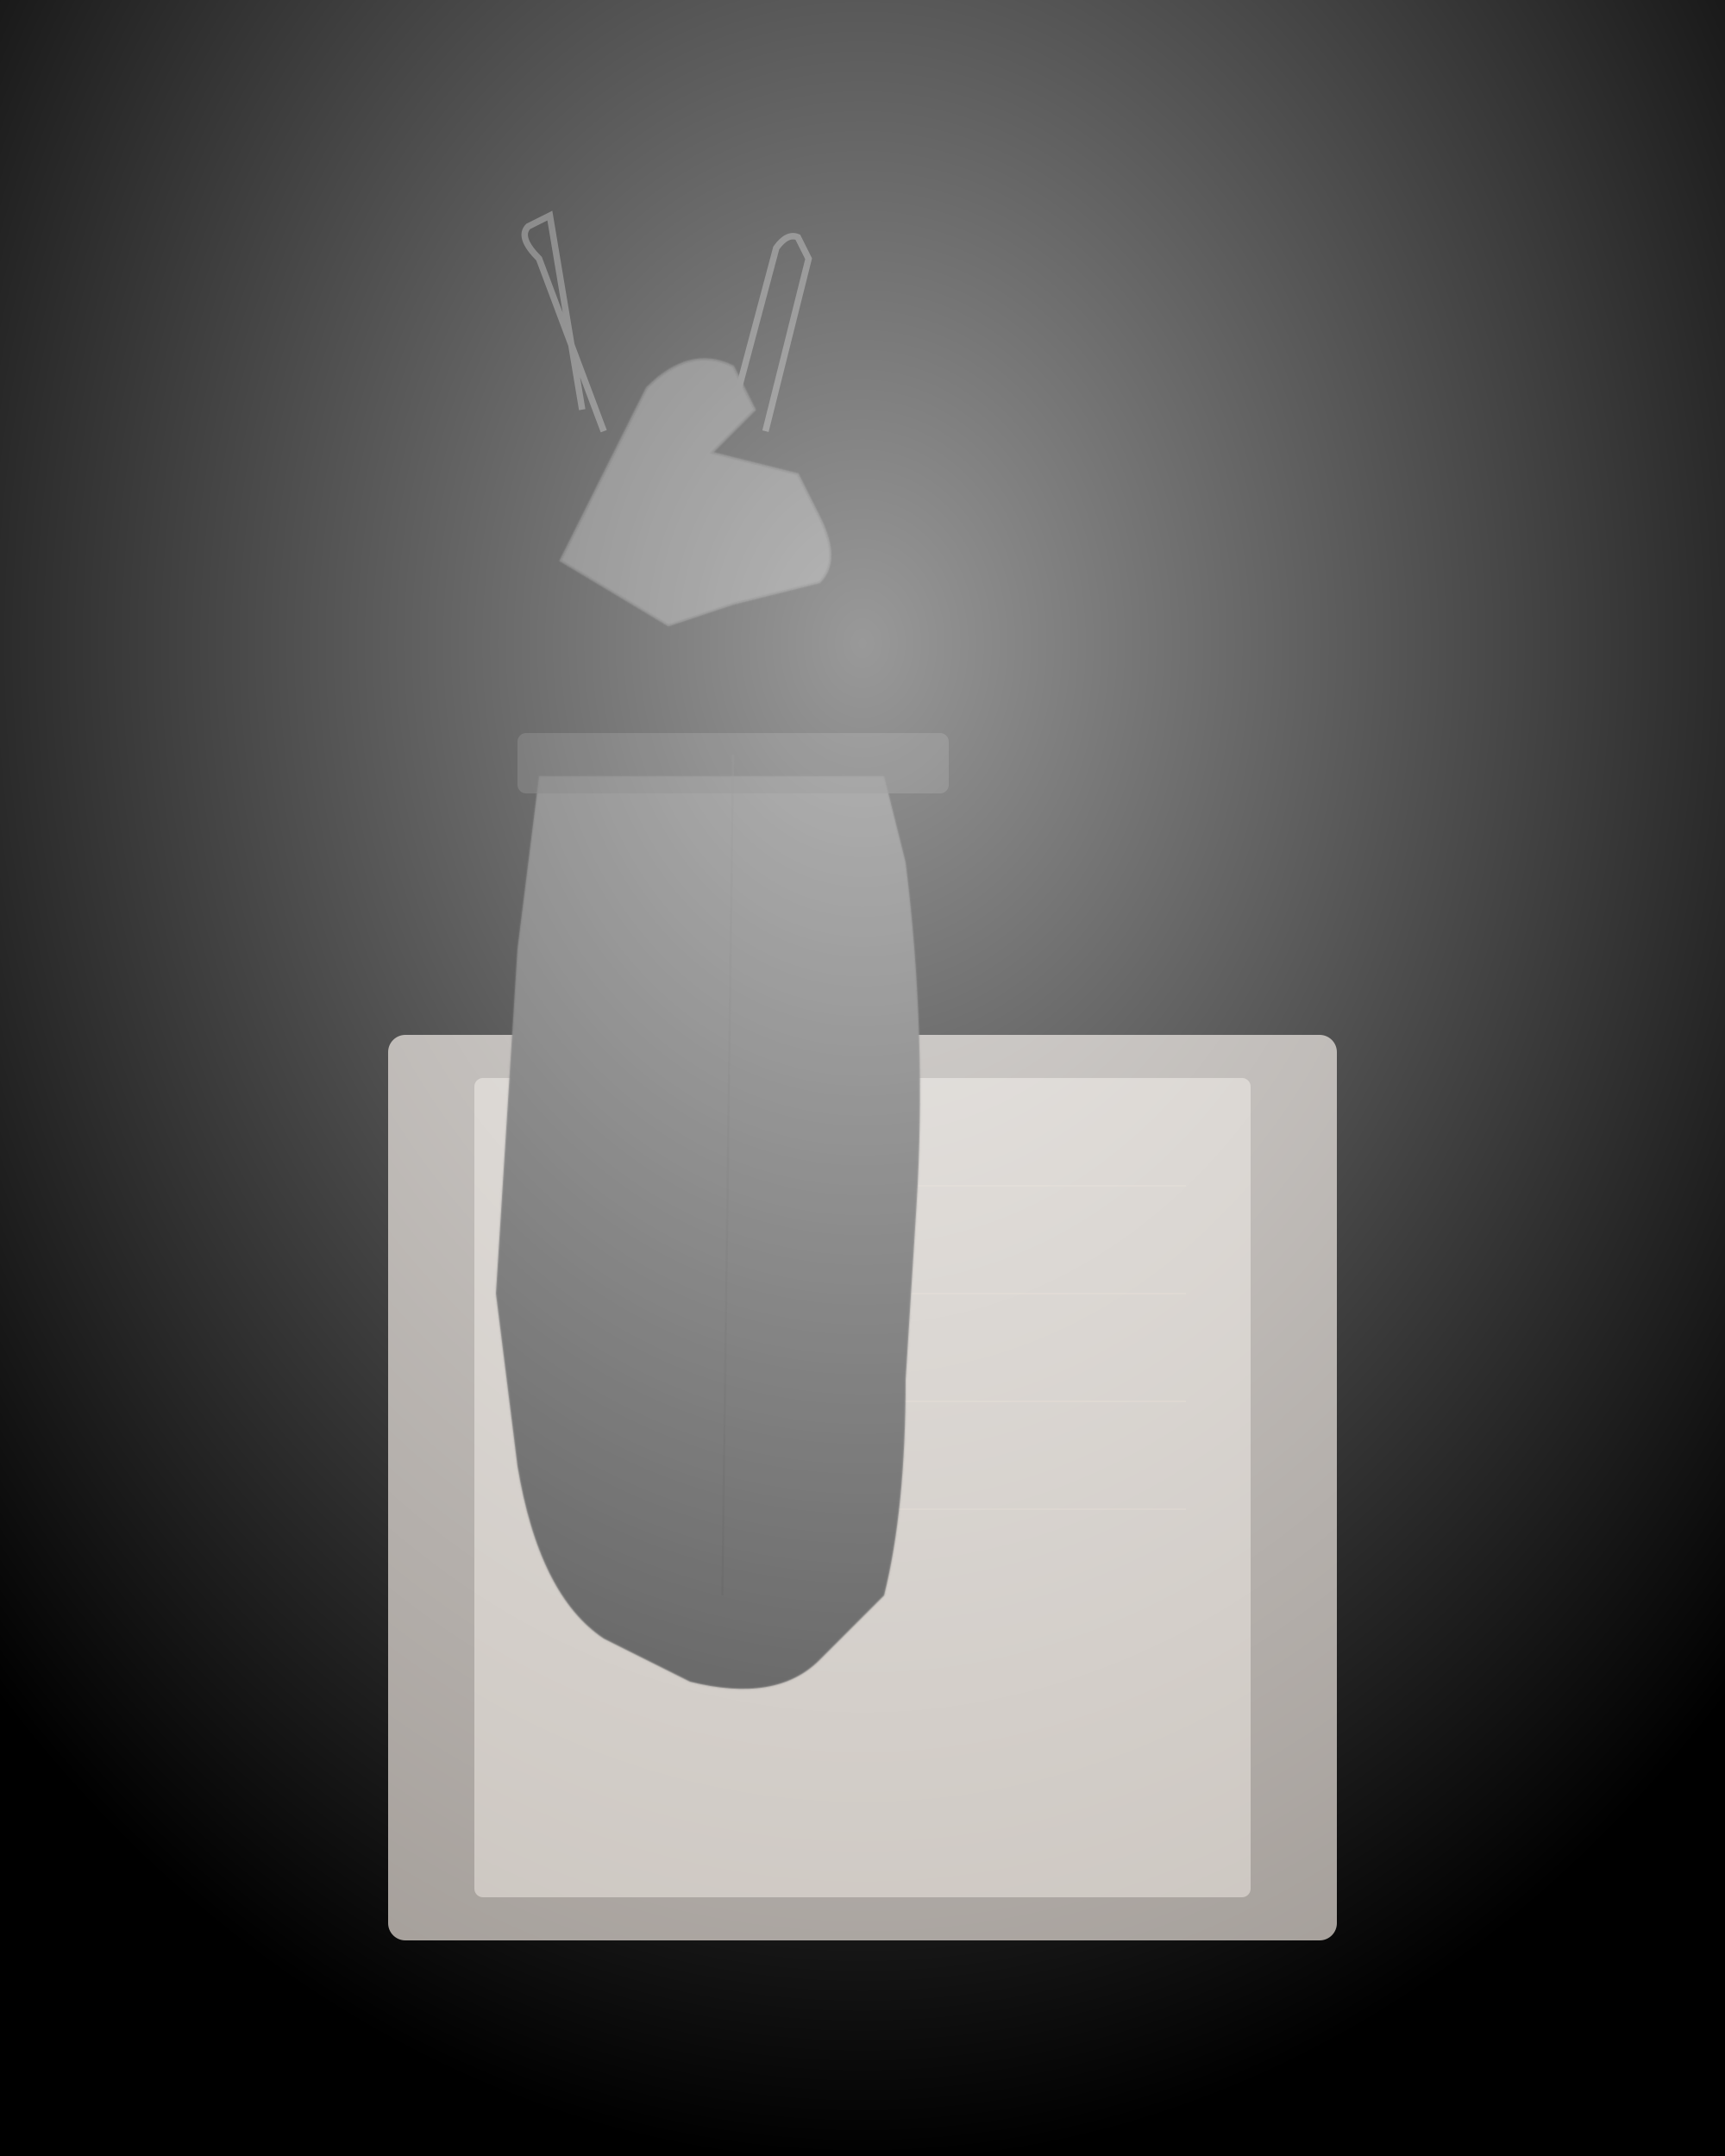
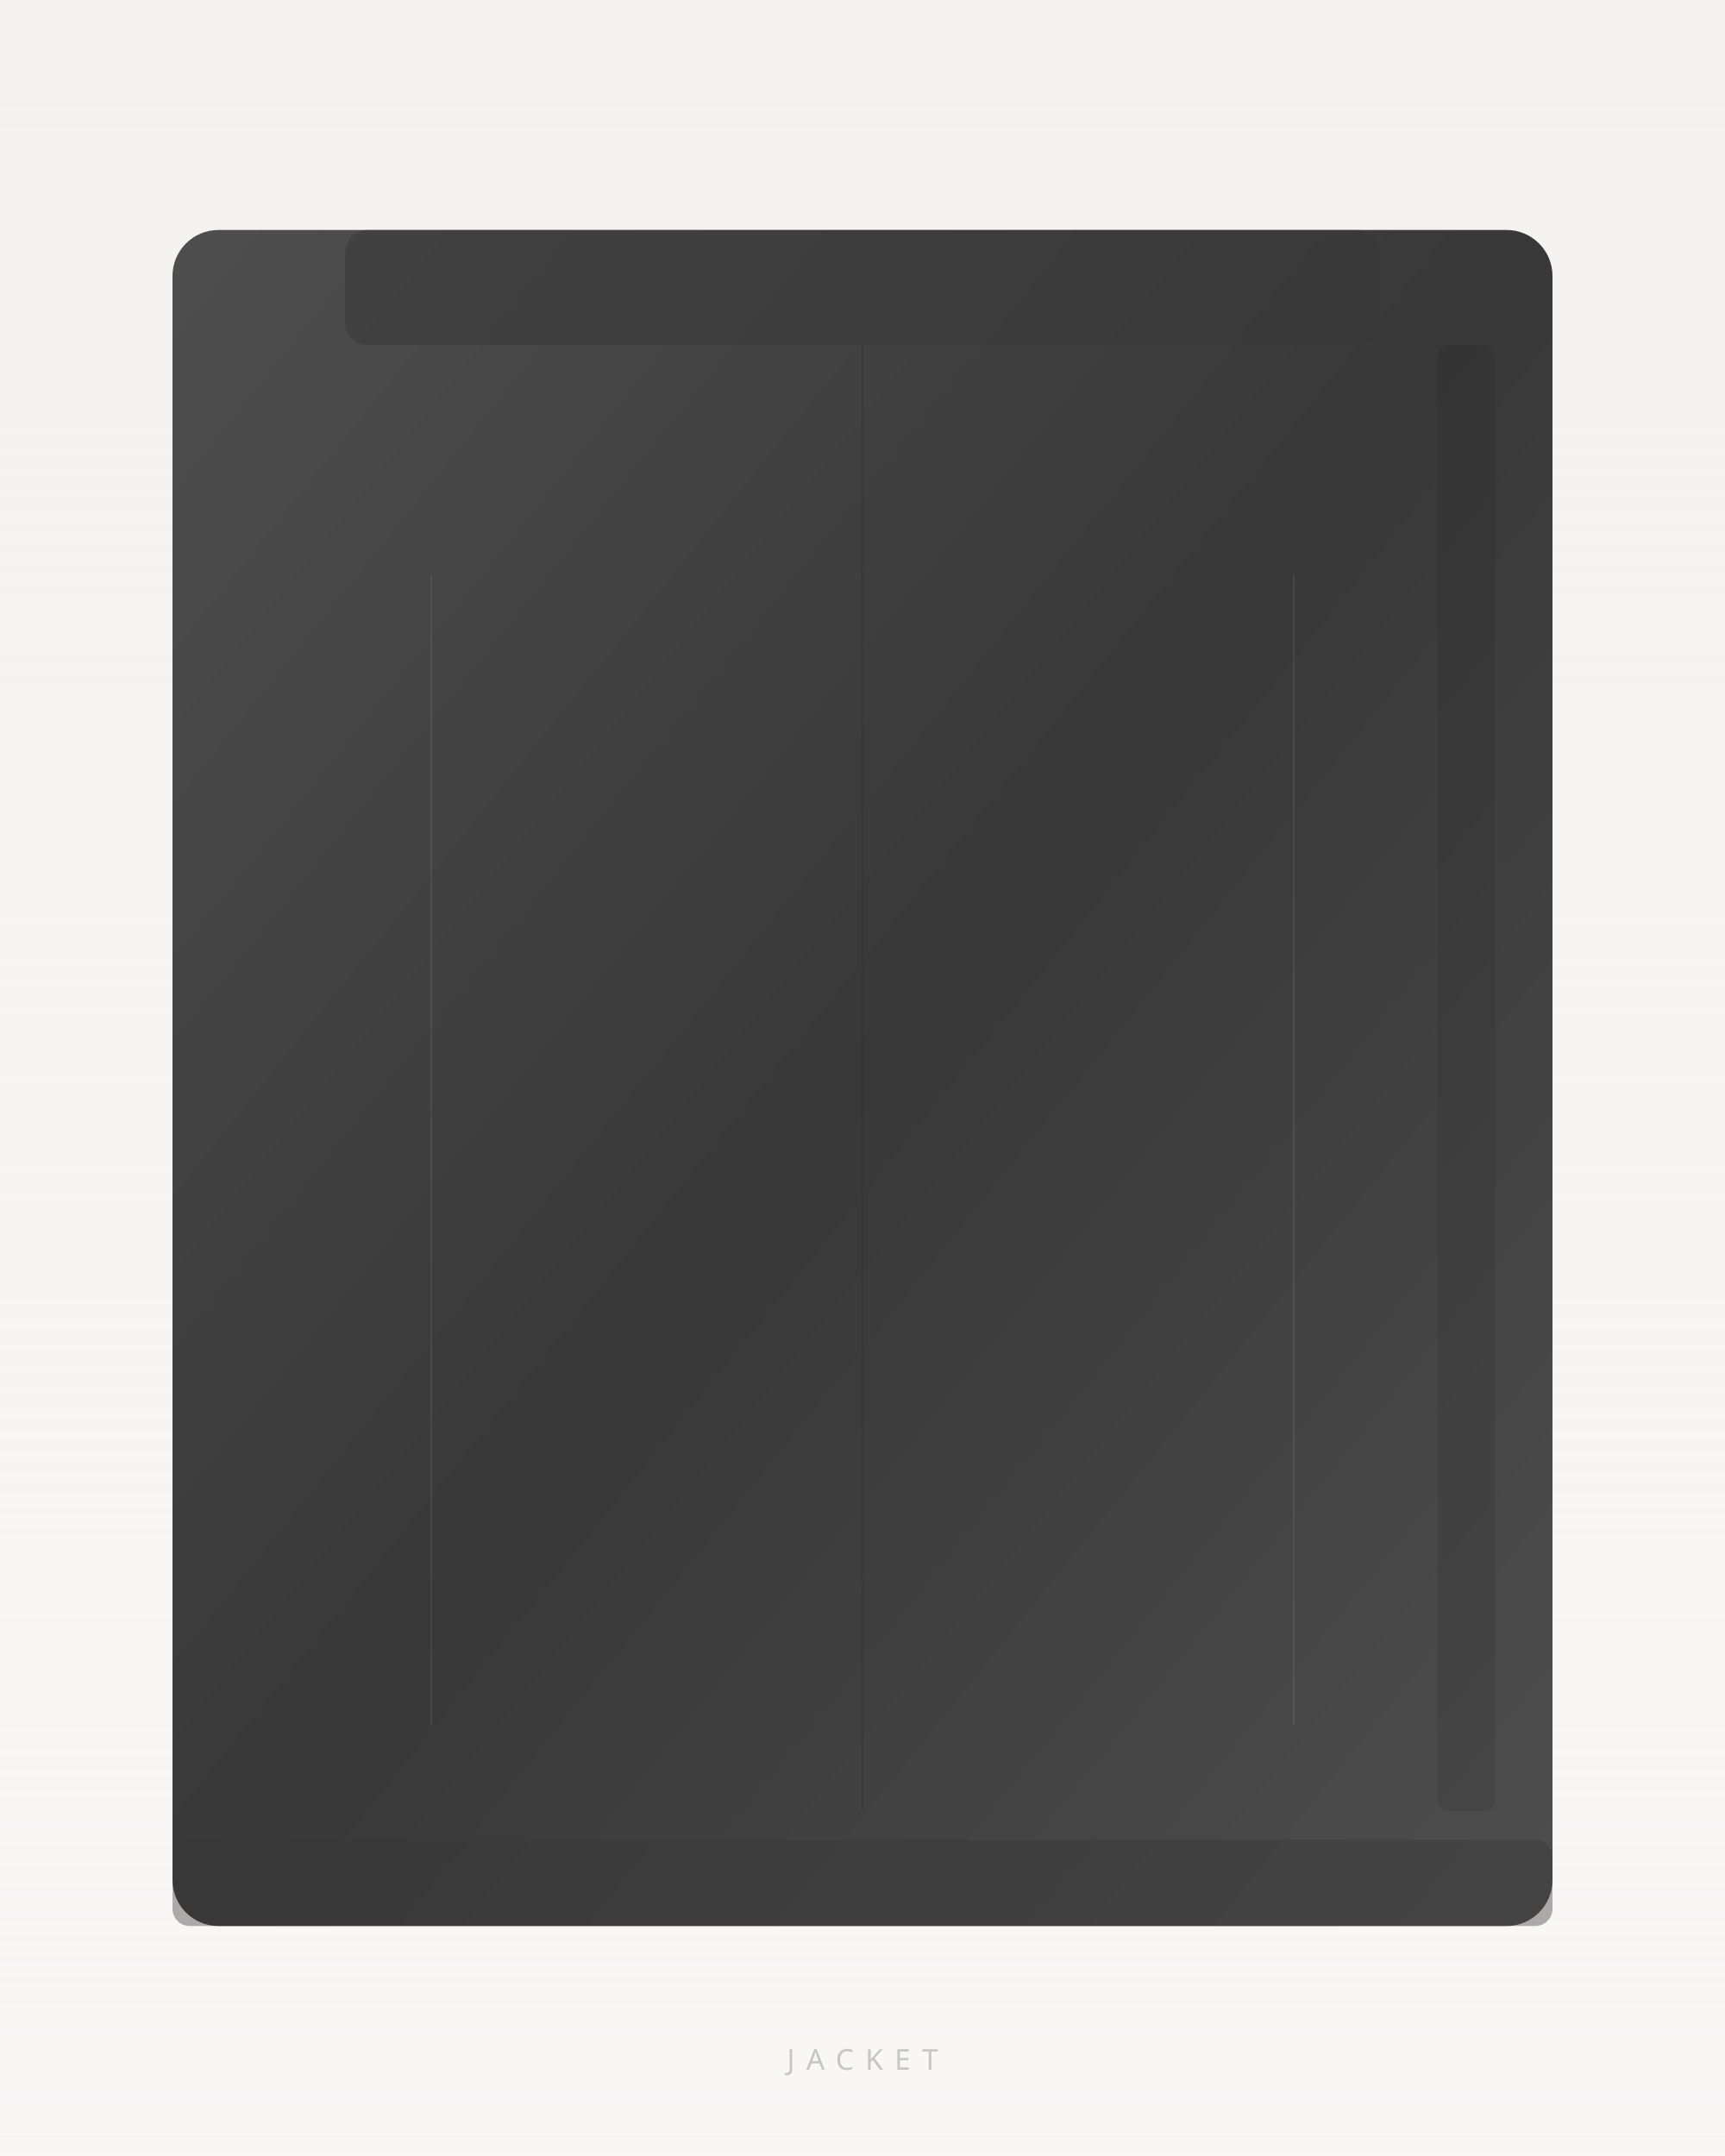
- <svg xmlns="http://www.w3.org/2000/svg" width="800" height="1000" viewBox="0 0 800 1000">
+ <svg xmlns="http://www.w3.org/2000/svg" width="600" height="750" viewBox="0 0 600 750">
  <defs>
-     <radialGradient id="light" cx="50%" cy="30%" r="70%">
-       <stop offset="0%" style="stop-color:#ffffff;stop-opacity:0.6" />
-       <stop offset="100%" style="stop-color:#ffffff;stop-opacity:0" />
-     </radialGradient>
-     <linearGradient id="fold1" x1="0%" y1="0%" x2="100%" y2="100%">
-       <stop offset="0%" style="stop-color:#4a4a4a" />
-       <stop offset="50%" style="stop-color:#363636" />
-       <stop offset="100%" style="stop-color:#4a4a4a" />
+     <linearGradient id="bg" x1="0" y1="0" x2="0" y2="1">
+       <stop offset="0%" stop-color="#f4f2ee" />
+       <stop offset="100%" stop-color="#f4f2ee" stop-opacity="0.6" />
    </linearGradient>
-     <linearGradient id="shadow" x1="0%" y1="0%" x2="0%" y2="100%">
-       <stop offset="0%" style="stop-color:rgba(0,0,0,0)" />
-       <stop offset="100%" style="stop-color:rgba(0,0,0,0.08)" />
+     <linearGradient id="fold" x1="0" y1="0" x2="1" y2="1">
+       <stop offset="0%" stop-color="#4e4e4e" />
+       <stop offset="50%" stop-color="#383838" />
+       <stop offset="100%" stop-color="#4e4e4e" />
    </linearGradient>
-     <filter id="soft">
-       <feGaussianBlur stdDeviation="0.5" />
-     </filter>
  </defs>
-   <rect width="800" height="1000" fill="undefined" />
-   <ellipse cx="400" cy="880" rx="260" ry="30" fill="rgba(0,0,0,0.06)" />
-   <rect x="180" y="480" width="440" height="420" rx="8" fill="#e8e0d8" opacity="0.7" />
-   <rect x="220" y="500" width="360" height="380" rx="4" fill="#f2ebe4" opacity="0.5" />
-   <line x1="250" y1="550" x2="550" y2="550" stroke="#e0d6cc" stroke-width="0.5" opacity="0.5" />
-   <line x1="250" y1="600" x2="550" y2="600" stroke="#e0d6cc" stroke-width="0.5" opacity="0.5" />
-   <line x1="250" y1="650" x2="550" y2="650" stroke="#e0d6cc" stroke-width="0.5" opacity="0.5" />
-   <line x1="250" y1="700" x2="550" y2="700" stroke="#e0d6cc" stroke-width="0.5" opacity="0.5" />
-   <path d="M260,260 L300,180 Q320,160 340,170 L350,190 L330,210 L370,220 L380,240 Q390,260 380,270 L340,280 L310,290 Z" fill="#4a4a4a" stroke="#363636" stroke-width="1" filter="url(#soft)" />
-   <path d="M280,200 L250,120 Q240,110 245,105 L255,100 L270,190" fill="none" stroke="#4a4a4a" stroke-width="3" />
-   <path d="M340,190 L360,115 Q365,108 370,110 L375,120 L355,200" fill="none" stroke="#4a4a4a" stroke-width="3" />
-   <path d="M250,360 L240,440 Q235,520 230,600 L240,680 Q250,740 280,760 L320,780 Q360,790 380,770 L410,740 Q420,700 420,640 L425,560 Q430,480 420,400 L410,360 Z" fill="#4a4a4a" filter="url(#soft)" />
-   <rect x="240" y="340" width="200" height="28" rx="4" fill="#363636" opacity="0.6" />
-   <line x1="340" y1="350" x2="335" y2="740" stroke="#363636" stroke-width="1" opacity="0.3" />
-   <rect width="800" height="1000" fill="url(#light)" />
+   <rect width="600" height="750" fill="url(#bg)" />
+   <rect x="60" y="80" width="480" height="590" rx="16" fill="url(#fold)" />
+   <rect x="120" y="80" width="360" height="40" rx="8" fill="#383838" opacity="0.5" />
+   <rect x="500" y="120" width="20" height="510" rx="4" fill="rgba(0,0,0,0.08)" />
+   <line x1="300" y1="120" x2="300" y2="630" stroke="rgba(0,0,0,0.06)" stroke-width="1" />
+   <line x1="150" y1="200" x2="150" y2="600" stroke="rgba(255,255,255,0.08)" stroke-width="0.5" />
+   <line x1="450" y1="200" x2="450" y2="600" stroke="rgba(255,255,255,0.08)" stroke-width="0.5" />
+   <rect x="60" y="640" width="480" height="30" rx="6" fill="#383838" opacity="0.4" />
+   <text x="300" y="720" text-anchor="middle" font-family="sans-serif" font-size="10" fill="rgba(0,0,0,0.2)" letter-spacing="4">JACKET</text>
</svg>
